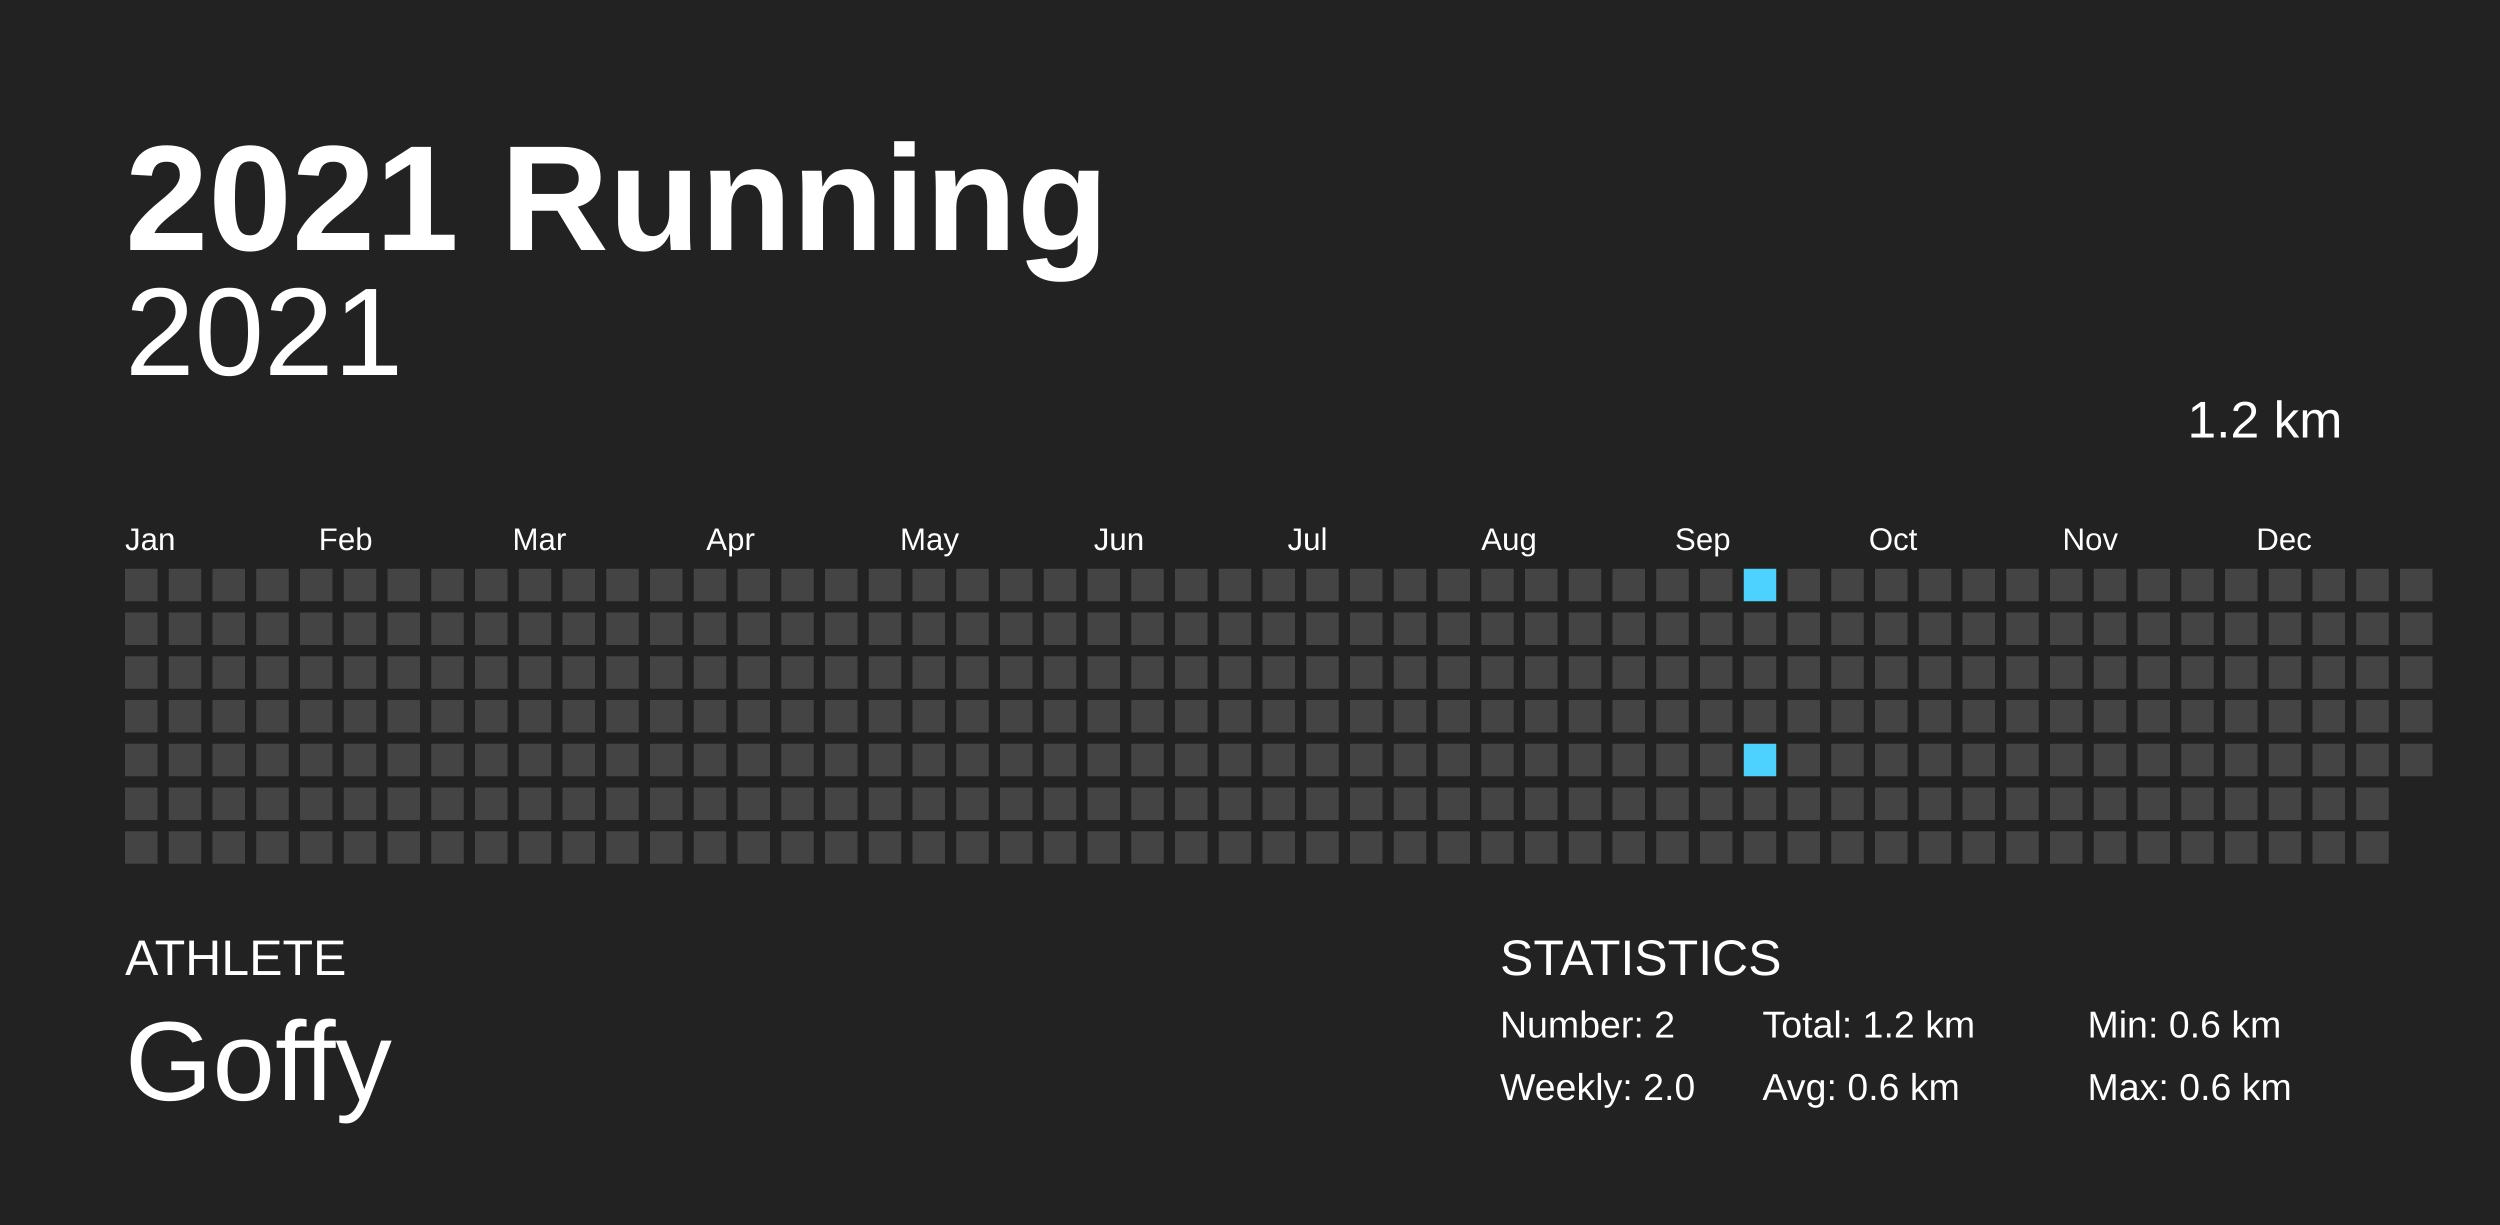
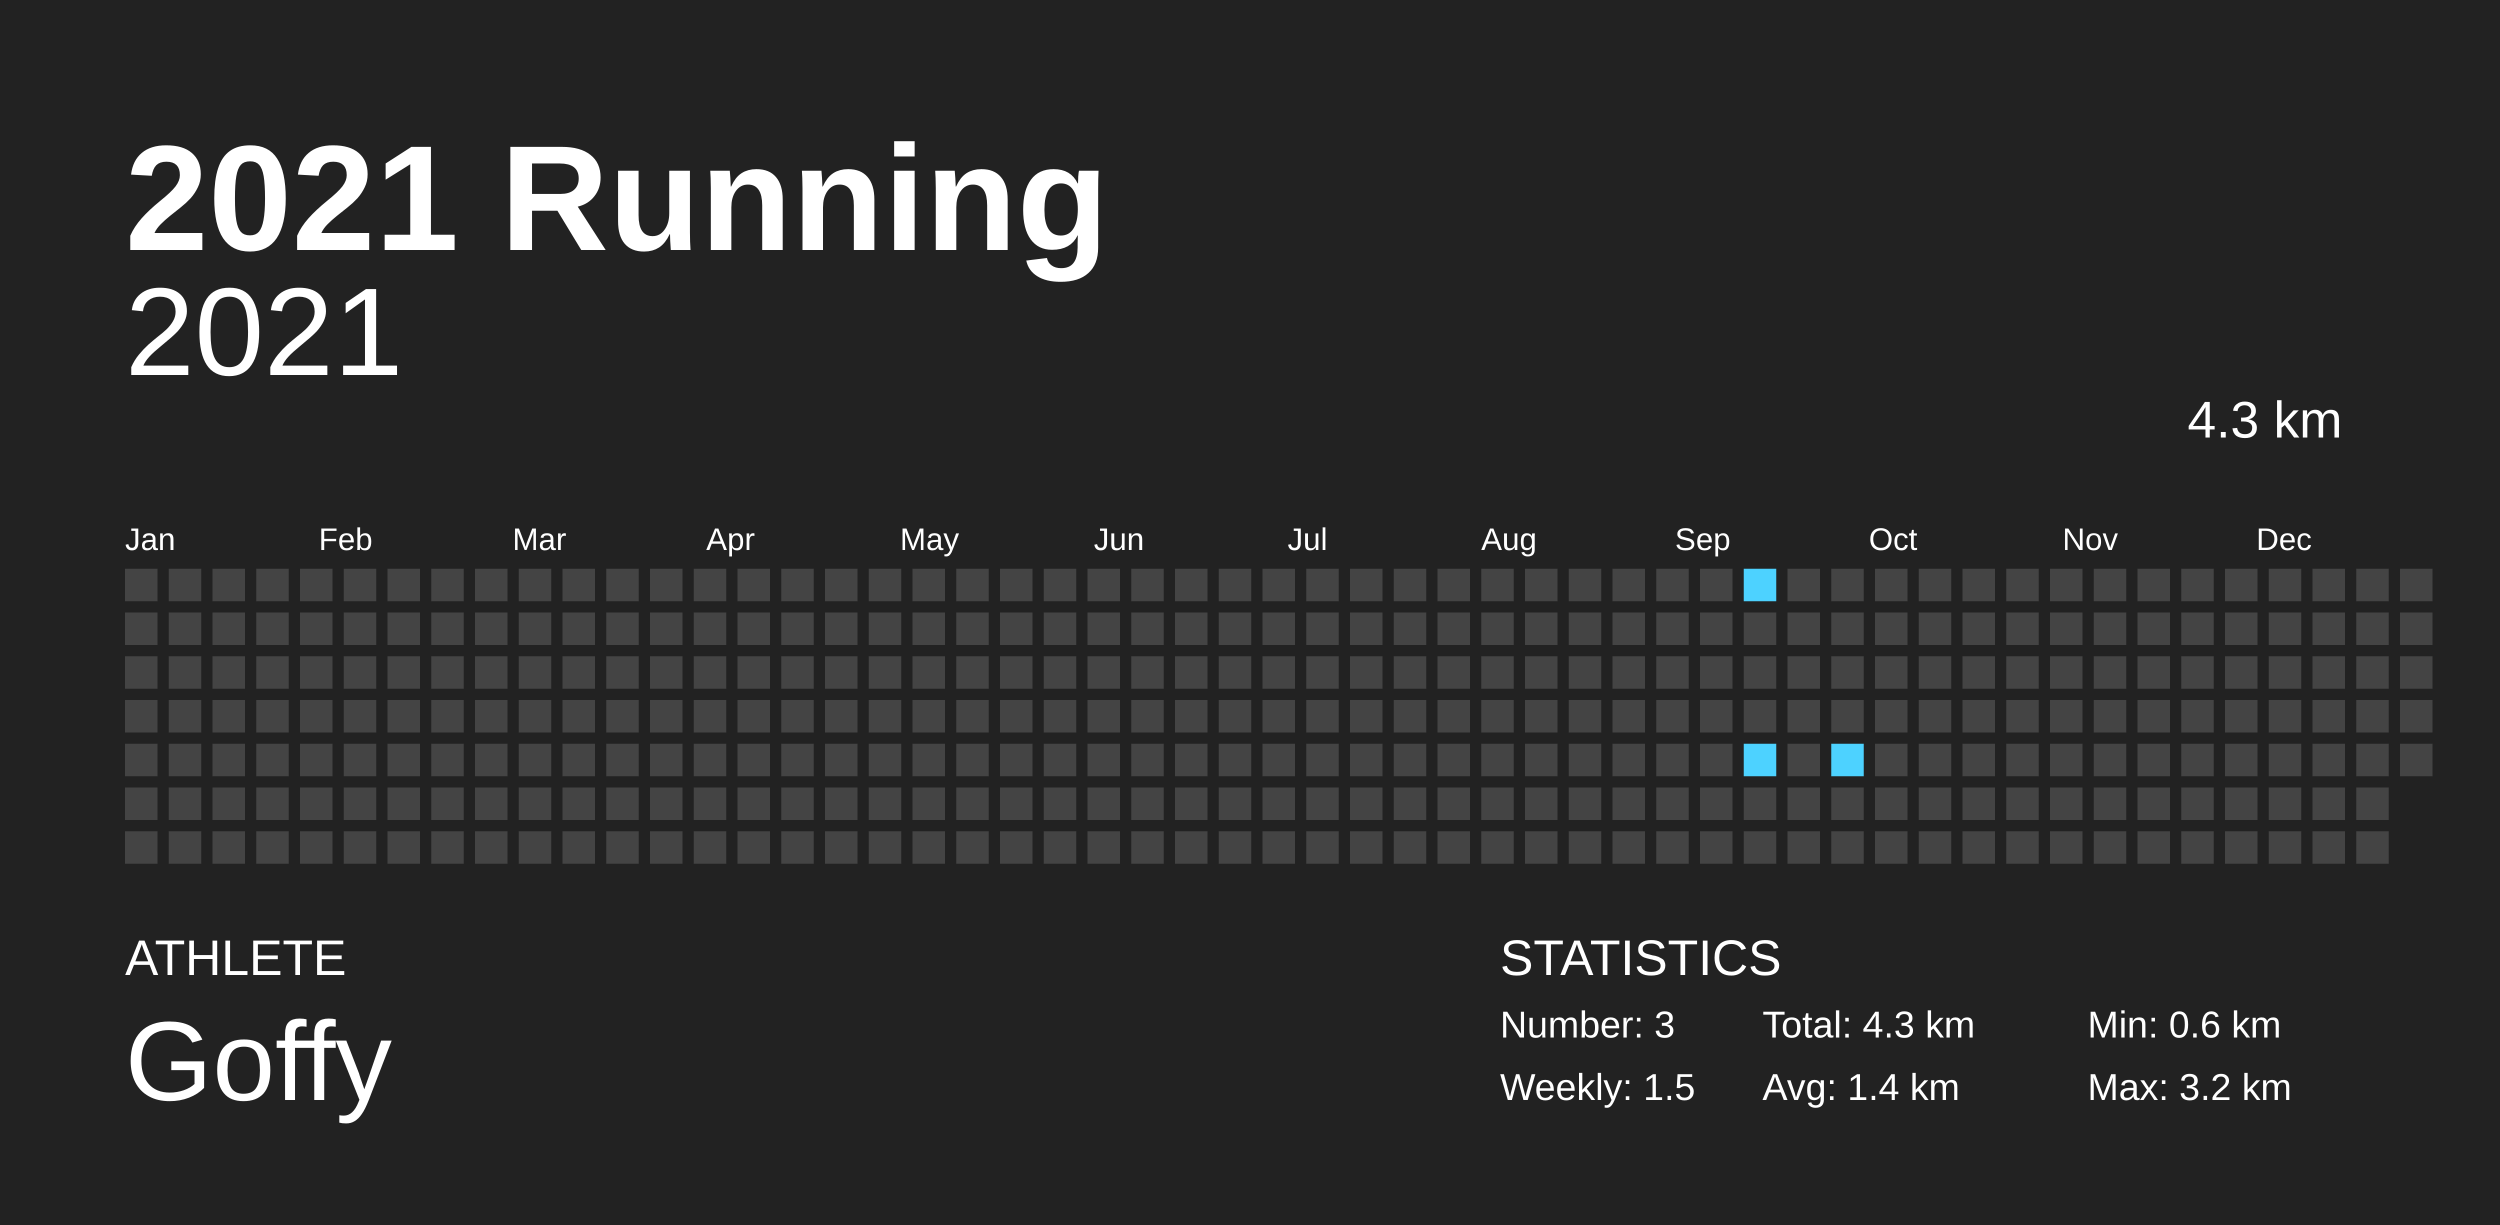
<svg xmlns="http://www.w3.org/2000/svg" baseProfile="full" height="98mm" version="1.1" viewBox="0,0,200,98" width="200mm">
  <defs />
  <rect fill="#222222" height="98" width="200" x="0" y="0" />
  <text fill="#FFFFFF" style="font-size:12px; font-family:Arial; font-weight:bold;" x="10" y="20">2021 Running</text>
  <text fill="#FFFFFF" style="font-size:4px; font-family:Arial" x="10" y="78">ATHLETE</text>
  <text fill="#FFFFFF" style="font-size:9px; font-family:Arial" x="10" y="88">Goffy</text>
  <text fill="#FFFFFF" style="font-size:4px; font-family:Arial" x="120" y="78">STATISTICS</text>
-   <text fill="#FFFFFF" style="font-size:3px; font-family:Arial" x="120" y="83">Number: 2</text>
-   <text fill="#FFFFFF" style="font-size:3px; font-family:Arial" x="120" y="88">Weekly: 2.0</text>
-   <text fill="#FFFFFF" style="font-size:3px; font-family:Arial" x="141" y="83">Total: 1.2 km</text>
-   <text fill="#FFFFFF" style="font-size:3px; font-family:Arial" x="141" y="88">Avg: 0.6 km</text>
+   <text fill="#FFFFFF" style="font-size:3px; font-family:Arial" x="120" y="83">Number: 3</text>
+   <text fill="#FFFFFF" style="font-size:3px; font-family:Arial" x="120" y="88">Weekly: 1.5</text>
+   <text fill="#FFFFFF" style="font-size:3px; font-family:Arial" x="141" y="83">Total: 4.3 km</text>
+   <text fill="#FFFFFF" style="font-size:3px; font-family:Arial" x="141" y="88">Avg: 1.4 km</text>
  <text fill="#FFFFFF" style="font-size:3px; font-family:Arial" x="167" y="83">Min: 0.6 km</text>
-   <text fill="#FFFFFF" style="font-size:3px; font-family:Arial" x="167" y="88">Max: 0.6 km</text>
+   <text fill="#FFFFFF" style="font-size:3px; font-family:Arial" x="167" y="88">Max: 3.2 km</text>
  <text alignment-baseline="hanging" fill="#FFFFFF" style="font-size:10.0px; font-family:Arial;" x="10" y="30">2021</text>
-   <text alignment-baseline="hanging" fill="#FFFFFF" style="font-size:4.125px; font-family:Arial;" x="175" y="35">1.2 km</text>
+   <text alignment-baseline="hanging" fill="#FFFFFF" style="font-size:4.125px; font-family:Arial;" x="175" y="35">4.3 km</text>
  <text fill="#FFFFFF" style="font-size:2.5px; font-family:Arial" x="10.0" y="44">Jan</text>
  <text fill="#FFFFFF" style="font-size:2.5px; font-family:Arial" x="25.5" y="44">Feb</text>
  <text fill="#FFFFFF" style="font-size:2.5px; font-family:Arial" x="41.0" y="44">Mar</text>
  <text fill="#FFFFFF" style="font-size:2.5px; font-family:Arial" x="56.5" y="44">Apr</text>
  <text fill="#FFFFFF" style="font-size:2.5px; font-family:Arial" x="72.0" y="44">May</text>
  <text fill="#FFFFFF" style="font-size:2.5px; font-family:Arial" x="87.5" y="44">Jun</text>
  <text fill="#FFFFFF" style="font-size:2.5px; font-family:Arial" x="103.0" y="44">Jul</text>
  <text fill="#FFFFFF" style="font-size:2.5px; font-family:Arial" x="118.5" y="44">Aug</text>
  <text fill="#FFFFFF" style="font-size:2.5px; font-family:Arial" x="134.0" y="44">Sep</text>
  <text fill="#FFFFFF" style="font-size:2.5px; font-family:Arial" x="149.5" y="44">Oct</text>
  <text fill="#FFFFFF" style="font-size:2.5px; font-family:Arial" x="165.0" y="44">Nov</text>
  <text fill="#FFFFFF" style="font-size:2.5px; font-family:Arial" x="180.5" y="44">Dec</text>
  <rect fill="#444444" height="2.6" width="2.6" x="10.0" y="45.5" />
  <rect fill="#444444" height="2.6" width="2.6" x="10.0" y="49.0" />
  <rect fill="#444444" height="2.6" width="2.6" x="10.0" y="52.5" />
  <rect fill="#444444" height="2.6" width="2.6" x="10.0" y="56.0" />
  <rect fill="#444444" height="2.6" width="2.6" x="10.0" y="59.5" />
  <rect fill="#444444" height="2.6" width="2.6" x="10.0" y="63.0" />
  <rect fill="#444444" height="2.6" width="2.6" x="10.0" y="66.5" />
  <rect fill="#444444" height="2.6" width="2.6" x="13.5" y="45.5" />
  <rect fill="#444444" height="2.6" width="2.6" x="13.5" y="49.0" />
  <rect fill="#444444" height="2.6" width="2.6" x="13.5" y="52.5" />
  <rect fill="#444444" height="2.6" width="2.6" x="13.5" y="56.0" />
  <rect fill="#444444" height="2.6" width="2.6" x="13.5" y="59.5" />
  <rect fill="#444444" height="2.6" width="2.6" x="13.5" y="63.0" />
  <rect fill="#444444" height="2.6" width="2.6" x="13.5" y="66.5" />
  <rect fill="#444444" height="2.6" width="2.6" x="17.0" y="45.5" />
  <rect fill="#444444" height="2.6" width="2.6" x="17.0" y="49.0" />
  <rect fill="#444444" height="2.6" width="2.6" x="17.0" y="52.5" />
  <rect fill="#444444" height="2.6" width="2.6" x="17.0" y="56.0" />
  <rect fill="#444444" height="2.6" width="2.6" x="17.0" y="59.5" />
  <rect fill="#444444" height="2.6" width="2.6" x="17.0" y="63.0" />
  <rect fill="#444444" height="2.6" width="2.6" x="17.0" y="66.5" />
  <rect fill="#444444" height="2.6" width="2.6" x="20.5" y="45.5" />
  <rect fill="#444444" height="2.6" width="2.6" x="20.5" y="49.0" />
  <rect fill="#444444" height="2.6" width="2.6" x="20.5" y="52.5" />
  <rect fill="#444444" height="2.6" width="2.6" x="20.5" y="56.0" />
  <rect fill="#444444" height="2.6" width="2.6" x="20.5" y="59.5" />
  <rect fill="#444444" height="2.6" width="2.6" x="20.5" y="63.0" />
  <rect fill="#444444" height="2.6" width="2.6" x="20.5" y="66.5" />
  <rect fill="#444444" height="2.6" width="2.6" x="24.0" y="45.5" />
  <rect fill="#444444" height="2.6" width="2.6" x="24.0" y="49.0" />
  <rect fill="#444444" height="2.6" width="2.6" x="24.0" y="52.5" />
  <rect fill="#444444" height="2.6" width="2.6" x="24.0" y="56.0" />
  <rect fill="#444444" height="2.6" width="2.6" x="24.0" y="59.5" />
  <rect fill="#444444" height="2.6" width="2.6" x="24.0" y="63.0" />
  <rect fill="#444444" height="2.6" width="2.6" x="24.0" y="66.5" />
  <rect fill="#444444" height="2.6" width="2.6" x="27.5" y="45.5" />
  <rect fill="#444444" height="2.6" width="2.6" x="27.5" y="49.0" />
  <rect fill="#444444" height="2.6" width="2.6" x="27.5" y="52.5" />
  <rect fill="#444444" height="2.6" width="2.6" x="27.5" y="56.0" />
  <rect fill="#444444" height="2.6" width="2.6" x="27.5" y="59.5" />
  <rect fill="#444444" height="2.6" width="2.6" x="27.5" y="63.0" />
  <rect fill="#444444" height="2.6" width="2.6" x="27.5" y="66.5" />
  <rect fill="#444444" height="2.6" width="2.6" x="31.0" y="45.5" />
  <rect fill="#444444" height="2.6" width="2.6" x="31.0" y="49.0" />
  <rect fill="#444444" height="2.6" width="2.6" x="31.0" y="52.5" />
  <rect fill="#444444" height="2.6" width="2.6" x="31.0" y="56.0" />
  <rect fill="#444444" height="2.6" width="2.6" x="31.0" y="59.5" />
  <rect fill="#444444" height="2.6" width="2.6" x="31.0" y="63.0" />
  <rect fill="#444444" height="2.6" width="2.6" x="31.0" y="66.5" />
  <rect fill="#444444" height="2.6" width="2.6" x="34.5" y="45.5" />
  <rect fill="#444444" height="2.6" width="2.6" x="34.5" y="49.0" />
  <rect fill="#444444" height="2.6" width="2.6" x="34.5" y="52.5" />
  <rect fill="#444444" height="2.6" width="2.6" x="34.5" y="56.0" />
  <rect fill="#444444" height="2.6" width="2.6" x="34.5" y="59.5" />
  <rect fill="#444444" height="2.6" width="2.6" x="34.5" y="63.0" />
  <rect fill="#444444" height="2.6" width="2.6" x="34.5" y="66.5" />
  <rect fill="#444444" height="2.6" width="2.6" x="38.0" y="45.5" />
  <rect fill="#444444" height="2.6" width="2.6" x="38.0" y="49.0" />
  <rect fill="#444444" height="2.6" width="2.6" x="38.0" y="52.5" />
  <rect fill="#444444" height="2.6" width="2.6" x="38.0" y="56.0" />
  <rect fill="#444444" height="2.6" width="2.6" x="38.0" y="59.5" />
  <rect fill="#444444" height="2.6" width="2.6" x="38.0" y="63.0" />
  <rect fill="#444444" height="2.6" width="2.6" x="38.0" y="66.5" />
  <rect fill="#444444" height="2.6" width="2.6" x="41.5" y="45.5" />
  <rect fill="#444444" height="2.6" width="2.6" x="41.5" y="49.0" />
  <rect fill="#444444" height="2.6" width="2.6" x="41.5" y="52.5" />
  <rect fill="#444444" height="2.6" width="2.6" x="41.5" y="56.0" />
  <rect fill="#444444" height="2.6" width="2.6" x="41.5" y="59.5" />
  <rect fill="#444444" height="2.6" width="2.6" x="41.5" y="63.0" />
  <rect fill="#444444" height="2.6" width="2.6" x="41.5" y="66.5" />
  <rect fill="#444444" height="2.6" width="2.6" x="45.0" y="45.5" />
  <rect fill="#444444" height="2.6" width="2.6" x="45.0" y="49.0" />
  <rect fill="#444444" height="2.6" width="2.6" x="45.0" y="52.5" />
  <rect fill="#444444" height="2.6" width="2.6" x="45.0" y="56.0" />
  <rect fill="#444444" height="2.6" width="2.6" x="45.0" y="59.5" />
  <rect fill="#444444" height="2.6" width="2.6" x="45.0" y="63.0" />
  <rect fill="#444444" height="2.6" width="2.6" x="45.0" y="66.5" />
  <rect fill="#444444" height="2.6" width="2.6" x="48.5" y="45.5" />
  <rect fill="#444444" height="2.6" width="2.6" x="48.5" y="49.0" />
  <rect fill="#444444" height="2.6" width="2.6" x="48.5" y="52.5" />
  <rect fill="#444444" height="2.6" width="2.6" x="48.5" y="56.0" />
  <rect fill="#444444" height="2.6" width="2.6" x="48.5" y="59.5" />
  <rect fill="#444444" height="2.6" width="2.6" x="48.5" y="63.0" />
  <rect fill="#444444" height="2.6" width="2.6" x="48.5" y="66.5" />
  <rect fill="#444444" height="2.6" width="2.6" x="52.0" y="45.5" />
  <rect fill="#444444" height="2.6" width="2.6" x="52.0" y="49.0" />
  <rect fill="#444444" height="2.6" width="2.6" x="52.0" y="52.5" />
  <rect fill="#444444" height="2.6" width="2.6" x="52.0" y="56.0" />
  <rect fill="#444444" height="2.6" width="2.6" x="52.0" y="59.5" />
  <rect fill="#444444" height="2.6" width="2.6" x="52.0" y="63.0" />
  <rect fill="#444444" height="2.6" width="2.6" x="52.0" y="66.5" />
  <rect fill="#444444" height="2.6" width="2.6" x="55.5" y="45.5" />
  <rect fill="#444444" height="2.6" width="2.6" x="55.5" y="49.0" />
  <rect fill="#444444" height="2.6" width="2.6" x="55.5" y="52.5" />
  <rect fill="#444444" height="2.6" width="2.6" x="55.5" y="56.0" />
  <rect fill="#444444" height="2.6" width="2.6" x="55.5" y="59.5" />
  <rect fill="#444444" height="2.6" width="2.6" x="55.5" y="63.0" />
  <rect fill="#444444" height="2.6" width="2.6" x="55.5" y="66.5" />
  <rect fill="#444444" height="2.6" width="2.6" x="59.0" y="45.5" />
  <rect fill="#444444" height="2.6" width="2.6" x="59.0" y="49.0" />
  <rect fill="#444444" height="2.6" width="2.6" x="59.0" y="52.5" />
  <rect fill="#444444" height="2.6" width="2.6" x="59.0" y="56.0" />
  <rect fill="#444444" height="2.6" width="2.6" x="59.0" y="59.5" />
  <rect fill="#444444" height="2.6" width="2.6" x="59.0" y="63.0" />
  <rect fill="#444444" height="2.6" width="2.6" x="59.0" y="66.5" />
  <rect fill="#444444" height="2.6" width="2.6" x="62.5" y="45.5" />
  <rect fill="#444444" height="2.6" width="2.6" x="62.5" y="49.0" />
  <rect fill="#444444" height="2.6" width="2.6" x="62.5" y="52.5" />
  <rect fill="#444444" height="2.6" width="2.6" x="62.5" y="56.0" />
  <rect fill="#444444" height="2.6" width="2.6" x="62.5" y="59.5" />
  <rect fill="#444444" height="2.6" width="2.6" x="62.5" y="63.0" />
  <rect fill="#444444" height="2.6" width="2.6" x="62.5" y="66.5" />
  <rect fill="#444444" height="2.6" width="2.6" x="66.0" y="45.5" />
  <rect fill="#444444" height="2.6" width="2.6" x="66.0" y="49.0" />
  <rect fill="#444444" height="2.6" width="2.6" x="66.0" y="52.5" />
  <rect fill="#444444" height="2.6" width="2.6" x="66.0" y="56.0" />
  <rect fill="#444444" height="2.6" width="2.6" x="66.0" y="59.5" />
  <rect fill="#444444" height="2.6" width="2.6" x="66.0" y="63.0" />
  <rect fill="#444444" height="2.6" width="2.6" x="66.0" y="66.5" />
  <rect fill="#444444" height="2.6" width="2.6" x="69.5" y="45.5" />
  <rect fill="#444444" height="2.6" width="2.6" x="69.5" y="49.0" />
  <rect fill="#444444" height="2.6" width="2.6" x="69.5" y="52.5" />
  <rect fill="#444444" height="2.6" width="2.6" x="69.5" y="56.0" />
  <rect fill="#444444" height="2.6" width="2.6" x="69.5" y="59.5" />
  <rect fill="#444444" height="2.6" width="2.6" x="69.5" y="63.0" />
  <rect fill="#444444" height="2.6" width="2.6" x="69.5" y="66.5" />
  <rect fill="#444444" height="2.6" width="2.6" x="73.0" y="45.5" />
  <rect fill="#444444" height="2.6" width="2.6" x="73.0" y="49.0" />
  <rect fill="#444444" height="2.6" width="2.6" x="73.0" y="52.5" />
  <rect fill="#444444" height="2.6" width="2.6" x="73.0" y="56.0" />
  <rect fill="#444444" height="2.6" width="2.6" x="73.0" y="59.5" />
  <rect fill="#444444" height="2.6" width="2.6" x="73.0" y="63.0" />
  <rect fill="#444444" height="2.6" width="2.6" x="73.0" y="66.5" />
  <rect fill="#444444" height="2.6" width="2.6" x="76.5" y="45.5" />
  <rect fill="#444444" height="2.6" width="2.6" x="76.5" y="49.0" />
  <rect fill="#444444" height="2.6" width="2.6" x="76.5" y="52.5" />
  <rect fill="#444444" height="2.6" width="2.6" x="76.5" y="56.0" />
  <rect fill="#444444" height="2.6" width="2.6" x="76.5" y="59.5" />
  <rect fill="#444444" height="2.6" width="2.6" x="76.5" y="63.0" />
  <rect fill="#444444" height="2.6" width="2.6" x="76.5" y="66.5" />
  <rect fill="#444444" height="2.6" width="2.6" x="80.0" y="45.5" />
  <rect fill="#444444" height="2.6" width="2.6" x="80.0" y="49.0" />
  <rect fill="#444444" height="2.6" width="2.6" x="80.0" y="52.5" />
  <rect fill="#444444" height="2.6" width="2.6" x="80.0" y="56.0" />
  <rect fill="#444444" height="2.6" width="2.6" x="80.0" y="59.5" />
  <rect fill="#444444" height="2.6" width="2.6" x="80.0" y="63.0" />
  <rect fill="#444444" height="2.6" width="2.6" x="80.0" y="66.5" />
  <rect fill="#444444" height="2.6" width="2.6" x="83.5" y="45.5" />
  <rect fill="#444444" height="2.6" width="2.6" x="83.5" y="49.0" />
  <rect fill="#444444" height="2.6" width="2.6" x="83.5" y="52.5" />
  <rect fill="#444444" height="2.6" width="2.6" x="83.5" y="56.0" />
  <rect fill="#444444" height="2.6" width="2.6" x="83.5" y="59.5" />
  <rect fill="#444444" height="2.6" width="2.6" x="83.5" y="63.0" />
  <rect fill="#444444" height="2.6" width="2.6" x="83.5" y="66.5" />
  <rect fill="#444444" height="2.6" width="2.6" x="87.0" y="45.5" />
  <rect fill="#444444" height="2.6" width="2.6" x="87.0" y="49.0" />
  <rect fill="#444444" height="2.6" width="2.6" x="87.0" y="52.5" />
  <rect fill="#444444" height="2.6" width="2.6" x="87.0" y="56.0" />
  <rect fill="#444444" height="2.6" width="2.6" x="87.0" y="59.5" />
  <rect fill="#444444" height="2.6" width="2.6" x="87.0" y="63.0" />
  <rect fill="#444444" height="2.6" width="2.6" x="87.0" y="66.5" />
  <rect fill="#444444" height="2.6" width="2.6" x="90.5" y="45.5" />
  <rect fill="#444444" height="2.6" width="2.6" x="90.5" y="49.0" />
  <rect fill="#444444" height="2.6" width="2.6" x="90.5" y="52.5" />
  <rect fill="#444444" height="2.6" width="2.6" x="90.5" y="56.0" />
  <rect fill="#444444" height="2.6" width="2.6" x="90.5" y="59.5" />
  <rect fill="#444444" height="2.6" width="2.6" x="90.5" y="63.0" />
  <rect fill="#444444" height="2.6" width="2.6" x="90.5" y="66.5" />
  <rect fill="#444444" height="2.6" width="2.6" x="94.0" y="45.5" />
  <rect fill="#444444" height="2.6" width="2.6" x="94.0" y="49.0" />
  <rect fill="#444444" height="2.6" width="2.6" x="94.0" y="52.5" />
  <rect fill="#444444" height="2.6" width="2.6" x="94.0" y="56.0" />
  <rect fill="#444444" height="2.6" width="2.6" x="94.0" y="59.5" />
  <rect fill="#444444" height="2.6" width="2.6" x="94.0" y="63.0" />
  <rect fill="#444444" height="2.6" width="2.6" x="94.0" y="66.5" />
  <rect fill="#444444" height="2.6" width="2.6" x="97.5" y="45.5" />
  <rect fill="#444444" height="2.6" width="2.6" x="97.5" y="49.0" />
  <rect fill="#444444" height="2.6" width="2.6" x="97.5" y="52.5" />
  <rect fill="#444444" height="2.6" width="2.6" x="97.5" y="56.0" />
  <rect fill="#444444" height="2.6" width="2.6" x="97.5" y="59.5" />
  <rect fill="#444444" height="2.6" width="2.6" x="97.5" y="63.0" />
  <rect fill="#444444" height="2.6" width="2.6" x="97.5" y="66.5" />
  <rect fill="#444444" height="2.6" width="2.6" x="101.0" y="45.5" />
  <rect fill="#444444" height="2.6" width="2.6" x="101.0" y="49.0" />
  <rect fill="#444444" height="2.6" width="2.6" x="101.0" y="52.5" />
  <rect fill="#444444" height="2.6" width="2.6" x="101.0" y="56.0" />
  <rect fill="#444444" height="2.6" width="2.6" x="101.0" y="59.5" />
  <rect fill="#444444" height="2.6" width="2.6" x="101.0" y="63.0" />
  <rect fill="#444444" height="2.6" width="2.6" x="101.0" y="66.5" />
  <rect fill="#444444" height="2.6" width="2.6" x="104.5" y="45.5" />
  <rect fill="#444444" height="2.6" width="2.6" x="104.5" y="49.0" />
  <rect fill="#444444" height="2.6" width="2.6" x="104.5" y="52.5" />
  <rect fill="#444444" height="2.6" width="2.6" x="104.5" y="56.0" />
  <rect fill="#444444" height="2.6" width="2.6" x="104.5" y="59.5" />
  <rect fill="#444444" height="2.6" width="2.6" x="104.5" y="63.0" />
  <rect fill="#444444" height="2.6" width="2.6" x="104.5" y="66.5" />
  <rect fill="#444444" height="2.6" width="2.6" x="108.0" y="45.5" />
  <rect fill="#444444" height="2.6" width="2.6" x="108.0" y="49.0" />
  <rect fill="#444444" height="2.6" width="2.6" x="108.0" y="52.5" />
  <rect fill="#444444" height="2.6" width="2.6" x="108.0" y="56.0" />
  <rect fill="#444444" height="2.6" width="2.6" x="108.0" y="59.5" />
  <rect fill="#444444" height="2.6" width="2.6" x="108.0" y="63.0" />
  <rect fill="#444444" height="2.6" width="2.6" x="108.0" y="66.5" />
  <rect fill="#444444" height="2.6" width="2.6" x="111.5" y="45.5" />
  <rect fill="#444444" height="2.6" width="2.6" x="111.5" y="49.0" />
  <rect fill="#444444" height="2.6" width="2.6" x="111.5" y="52.5" />
  <rect fill="#444444" height="2.6" width="2.6" x="111.5" y="56.0" />
  <rect fill="#444444" height="2.6" width="2.6" x="111.5" y="59.5" />
  <rect fill="#444444" height="2.6" width="2.6" x="111.5" y="63.0" />
  <rect fill="#444444" height="2.6" width="2.6" x="111.5" y="66.5" />
  <rect fill="#444444" height="2.6" width="2.6" x="115.0" y="45.5" />
  <rect fill="#444444" height="2.6" width="2.6" x="115.0" y="49.0" />
  <rect fill="#444444" height="2.6" width="2.6" x="115.0" y="52.5" />
  <rect fill="#444444" height="2.6" width="2.6" x="115.0" y="56.0" />
  <rect fill="#444444" height="2.6" width="2.6" x="115.0" y="59.5" />
  <rect fill="#444444" height="2.6" width="2.6" x="115.0" y="63.0" />
  <rect fill="#444444" height="2.6" width="2.6" x="115.0" y="66.5" />
  <rect fill="#444444" height="2.6" width="2.6" x="118.5" y="45.5" />
  <rect fill="#444444" height="2.6" width="2.6" x="118.5" y="49.0" />
  <rect fill="#444444" height="2.6" width="2.6" x="118.5" y="52.5" />
  <rect fill="#444444" height="2.6" width="2.6" x="118.5" y="56.0" />
  <rect fill="#444444" height="2.6" width="2.6" x="118.5" y="59.5" />
  <rect fill="#444444" height="2.6" width="2.6" x="118.5" y="63.0" />
  <rect fill="#444444" height="2.6" width="2.6" x="118.5" y="66.5" />
  <rect fill="#444444" height="2.6" width="2.6" x="122.0" y="45.5" />
  <rect fill="#444444" height="2.6" width="2.6" x="122.0" y="49.0" />
  <rect fill="#444444" height="2.6" width="2.6" x="122.0" y="52.5" />
  <rect fill="#444444" height="2.6" width="2.6" x="122.0" y="56.0" />
  <rect fill="#444444" height="2.6" width="2.6" x="122.0" y="59.5" />
  <rect fill="#444444" height="2.6" width="2.6" x="122.0" y="63.0" />
  <rect fill="#444444" height="2.6" width="2.6" x="122.0" y="66.5" />
  <rect fill="#444444" height="2.6" width="2.6" x="125.5" y="45.5" />
  <rect fill="#444444" height="2.6" width="2.6" x="125.5" y="49.0" />
  <rect fill="#444444" height="2.6" width="2.6" x="125.5" y="52.5" />
  <rect fill="#444444" height="2.6" width="2.6" x="125.5" y="56.0" />
  <rect fill="#444444" height="2.6" width="2.6" x="125.5" y="59.5" />
  <rect fill="#444444" height="2.6" width="2.6" x="125.5" y="63.0" />
  <rect fill="#444444" height="2.6" width="2.6" x="125.5" y="66.5" />
  <rect fill="#444444" height="2.6" width="2.6" x="129.0" y="45.5" />
  <rect fill="#444444" height="2.6" width="2.6" x="129.0" y="49.0" />
  <rect fill="#444444" height="2.6" width="2.6" x="129.0" y="52.5" />
  <rect fill="#444444" height="2.6" width="2.6" x="129.0" y="56.0" />
  <rect fill="#444444" height="2.6" width="2.6" x="129.0" y="59.5" />
  <rect fill="#444444" height="2.6" width="2.6" x="129.0" y="63.0" />
  <rect fill="#444444" height="2.6" width="2.6" x="129.0" y="66.5" />
  <rect fill="#444444" height="2.6" width="2.6" x="132.5" y="45.5" />
  <rect fill="#444444" height="2.6" width="2.6" x="132.5" y="49.0" />
  <rect fill="#444444" height="2.6" width="2.6" x="132.5" y="52.5" />
  <rect fill="#444444" height="2.6" width="2.6" x="132.5" y="56.0" />
  <rect fill="#444444" height="2.6" width="2.6" x="132.5" y="59.5" />
  <rect fill="#444444" height="2.6" width="2.6" x="132.5" y="63.0" />
  <rect fill="#444444" height="2.6" width="2.6" x="132.5" y="66.5" />
  <rect fill="#444444" height="2.6" width="2.6" x="136.0" y="45.5" />
  <rect fill="#444444" height="2.6" width="2.6" x="136.0" y="49.0" />
  <rect fill="#444444" height="2.6" width="2.6" x="136.0" y="52.5" />
  <rect fill="#444444" height="2.6" width="2.6" x="136.0" y="56.0" />
  <rect fill="#444444" height="2.6" width="2.6" x="136.0" y="59.5" />
  <rect fill="#444444" height="2.6" width="2.6" x="136.0" y="63.0" />
  <rect fill="#444444" height="2.6" width="2.6" x="136.0" y="66.5" />
  <rect fill="#4dd2ff" height="2.6" width="2.6" x="139.5" y="45.5" />
  <rect fill="#444444" height="2.6" width="2.6" x="139.5" y="49.0" />
  <rect fill="#444444" height="2.6" width="2.6" x="139.5" y="52.5" />
  <rect fill="#444444" height="2.6" width="2.6" x="139.5" y="56.0" />
  <rect fill="#4dd2ff" height="2.6" width="2.6" x="139.5" y="59.5" />
  <rect fill="#444444" height="2.6" width="2.6" x="139.5" y="63.0" />
  <rect fill="#444444" height="2.6" width="2.6" x="139.5" y="66.5" />
  <rect fill="#444444" height="2.6" width="2.6" x="143.0" y="45.5" />
  <rect fill="#444444" height="2.6" width="2.6" x="143.0" y="49.0" />
  <rect fill="#444444" height="2.6" width="2.6" x="143.0" y="52.5" />
  <rect fill="#444444" height="2.6" width="2.6" x="143.0" y="56.0" />
  <rect fill="#444444" height="2.6" width="2.6" x="143.0" y="59.5" />
  <rect fill="#444444" height="2.6" width="2.6" x="143.0" y="63.0" />
  <rect fill="#444444" height="2.6" width="2.6" x="143.0" y="66.5" />
  <rect fill="#444444" height="2.6" width="2.6" x="146.5" y="45.5" />
  <rect fill="#444444" height="2.6" width="2.6" x="146.5" y="49.0" />
  <rect fill="#444444" height="2.6" width="2.6" x="146.5" y="52.5" />
  <rect fill="#444444" height="2.6" width="2.6" x="146.5" y="56.0" />
-   <rect fill="#444444" height="2.6" width="2.6" x="146.5" y="59.5" />
+   <rect fill="#4dd2ff" height="2.6" width="2.6" x="146.5" y="59.5" />
  <rect fill="#444444" height="2.6" width="2.6" x="146.5" y="63.0" />
  <rect fill="#444444" height="2.6" width="2.6" x="146.5" y="66.5" />
  <rect fill="#444444" height="2.6" width="2.6" x="150.0" y="45.5" />
  <rect fill="#444444" height="2.6" width="2.6" x="150.0" y="49.0" />
  <rect fill="#444444" height="2.6" width="2.6" x="150.0" y="52.5" />
  <rect fill="#444444" height="2.6" width="2.6" x="150.0" y="56.0" />
  <rect fill="#444444" height="2.6" width="2.6" x="150.0" y="59.5" />
  <rect fill="#444444" height="2.6" width="2.6" x="150.0" y="63.0" />
  <rect fill="#444444" height="2.6" width="2.6" x="150.0" y="66.5" />
  <rect fill="#444444" height="2.6" width="2.6" x="153.5" y="45.5" />
  <rect fill="#444444" height="2.6" width="2.6" x="153.5" y="49.0" />
  <rect fill="#444444" height="2.6" width="2.6" x="153.5" y="52.5" />
  <rect fill="#444444" height="2.6" width="2.6" x="153.5" y="56.0" />
  <rect fill="#444444" height="2.6" width="2.6" x="153.5" y="59.5" />
  <rect fill="#444444" height="2.6" width="2.6" x="153.5" y="63.0" />
  <rect fill="#444444" height="2.6" width="2.6" x="153.5" y="66.5" />
  <rect fill="#444444" height="2.6" width="2.6" x="157.0" y="45.5" />
  <rect fill="#444444" height="2.6" width="2.6" x="157.0" y="49.0" />
  <rect fill="#444444" height="2.6" width="2.6" x="157.0" y="52.5" />
  <rect fill="#444444" height="2.6" width="2.6" x="157.0" y="56.0" />
  <rect fill="#444444" height="2.6" width="2.6" x="157.0" y="59.5" />
  <rect fill="#444444" height="2.6" width="2.6" x="157.0" y="63.0" />
  <rect fill="#444444" height="2.6" width="2.6" x="157.0" y="66.5" />
  <rect fill="#444444" height="2.6" width="2.6" x="160.5" y="45.5" />
  <rect fill="#444444" height="2.6" width="2.6" x="160.5" y="49.0" />
  <rect fill="#444444" height="2.6" width="2.6" x="160.5" y="52.5" />
  <rect fill="#444444" height="2.6" width="2.6" x="160.5" y="56.0" />
  <rect fill="#444444" height="2.6" width="2.6" x="160.5" y="59.5" />
  <rect fill="#444444" height="2.6" width="2.6" x="160.5" y="63.0" />
  <rect fill="#444444" height="2.6" width="2.6" x="160.5" y="66.5" />
  <rect fill="#444444" height="2.6" width="2.6" x="164.0" y="45.5" />
  <rect fill="#444444" height="2.6" width="2.6" x="164.0" y="49.0" />
  <rect fill="#444444" height="2.6" width="2.6" x="164.0" y="52.5" />
  <rect fill="#444444" height="2.6" width="2.6" x="164.0" y="56.0" />
  <rect fill="#444444" height="2.6" width="2.6" x="164.0" y="59.5" />
  <rect fill="#444444" height="2.6" width="2.6" x="164.0" y="63.0" />
  <rect fill="#444444" height="2.6" width="2.6" x="164.0" y="66.5" />
  <rect fill="#444444" height="2.6" width="2.6" x="167.5" y="45.5" />
  <rect fill="#444444" height="2.6" width="2.6" x="167.5" y="49.0" />
  <rect fill="#444444" height="2.6" width="2.6" x="167.5" y="52.5" />
  <rect fill="#444444" height="2.6" width="2.6" x="167.5" y="56.0" />
  <rect fill="#444444" height="2.6" width="2.6" x="167.5" y="59.5" />
  <rect fill="#444444" height="2.6" width="2.6" x="167.5" y="63.0" />
  <rect fill="#444444" height="2.6" width="2.6" x="167.5" y="66.5" />
  <rect fill="#444444" height="2.6" width="2.6" x="171.0" y="45.5" />
  <rect fill="#444444" height="2.6" width="2.6" x="171.0" y="49.0" />
  <rect fill="#444444" height="2.6" width="2.6" x="171.0" y="52.5" />
  <rect fill="#444444" height="2.6" width="2.6" x="171.0" y="56.0" />
  <rect fill="#444444" height="2.6" width="2.6" x="171.0" y="59.5" />
  <rect fill="#444444" height="2.6" width="2.6" x="171.0" y="63.0" />
  <rect fill="#444444" height="2.6" width="2.6" x="171.0" y="66.5" />
  <rect fill="#444444" height="2.6" width="2.6" x="174.5" y="45.5" />
  <rect fill="#444444" height="2.6" width="2.6" x="174.5" y="49.0" />
  <rect fill="#444444" height="2.6" width="2.6" x="174.5" y="52.5" />
  <rect fill="#444444" height="2.6" width="2.6" x="174.5" y="56.0" />
  <rect fill="#444444" height="2.6" width="2.6" x="174.5" y="59.5" />
  <rect fill="#444444" height="2.6" width="2.6" x="174.5" y="63.0" />
  <rect fill="#444444" height="2.6" width="2.6" x="174.5" y="66.5" />
  <rect fill="#444444" height="2.6" width="2.6" x="178.0" y="45.5" />
  <rect fill="#444444" height="2.6" width="2.6" x="178.0" y="49.0" />
  <rect fill="#444444" height="2.6" width="2.6" x="178.0" y="52.5" />
  <rect fill="#444444" height="2.6" width="2.6" x="178.0" y="56.0" />
  <rect fill="#444444" height="2.6" width="2.6" x="178.0" y="59.5" />
  <rect fill="#444444" height="2.6" width="2.6" x="178.0" y="63.0" />
  <rect fill="#444444" height="2.6" width="2.6" x="178.0" y="66.5" />
  <rect fill="#444444" height="2.6" width="2.6" x="181.5" y="45.5" />
  <rect fill="#444444" height="2.6" width="2.6" x="181.5" y="49.0" />
  <rect fill="#444444" height="2.6" width="2.6" x="181.5" y="52.5" />
  <rect fill="#444444" height="2.6" width="2.6" x="181.5" y="56.0" />
  <rect fill="#444444" height="2.6" width="2.6" x="181.5" y="59.5" />
  <rect fill="#444444" height="2.6" width="2.6" x="181.5" y="63.0" />
  <rect fill="#444444" height="2.6" width="2.6" x="181.5" y="66.5" />
  <rect fill="#444444" height="2.6" width="2.6" x="185.0" y="45.5" />
  <rect fill="#444444" height="2.6" width="2.6" x="185.0" y="49.0" />
  <rect fill="#444444" height="2.6" width="2.6" x="185.0" y="52.5" />
  <rect fill="#444444" height="2.6" width="2.6" x="185.0" y="56.0" />
  <rect fill="#444444" height="2.6" width="2.6" x="185.0" y="59.5" />
  <rect fill="#444444" height="2.6" width="2.6" x="185.0" y="63.0" />
  <rect fill="#444444" height="2.6" width="2.6" x="185.0" y="66.5" />
  <rect fill="#444444" height="2.6" width="2.6" x="188.5" y="45.5" />
  <rect fill="#444444" height="2.6" width="2.6" x="188.5" y="49.0" />
  <rect fill="#444444" height="2.6" width="2.6" x="188.5" y="52.5" />
  <rect fill="#444444" height="2.6" width="2.6" x="188.5" y="56.0" />
  <rect fill="#444444" height="2.6" width="2.6" x="188.5" y="59.5" />
  <rect fill="#444444" height="2.6" width="2.6" x="188.5" y="63.0" />
  <rect fill="#444444" height="2.6" width="2.6" x="188.5" y="66.5" />
  <rect fill="#444444" height="2.6" width="2.6" x="192.0" y="45.5" />
  <rect fill="#444444" height="2.6" width="2.6" x="192.0" y="49.0" />
  <rect fill="#444444" height="2.6" width="2.6" x="192.0" y="52.5" />
  <rect fill="#444444" height="2.6" width="2.6" x="192.0" y="56.0" />
  <rect fill="#444444" height="2.6" width="2.6" x="192.0" y="59.5" />
</svg>
